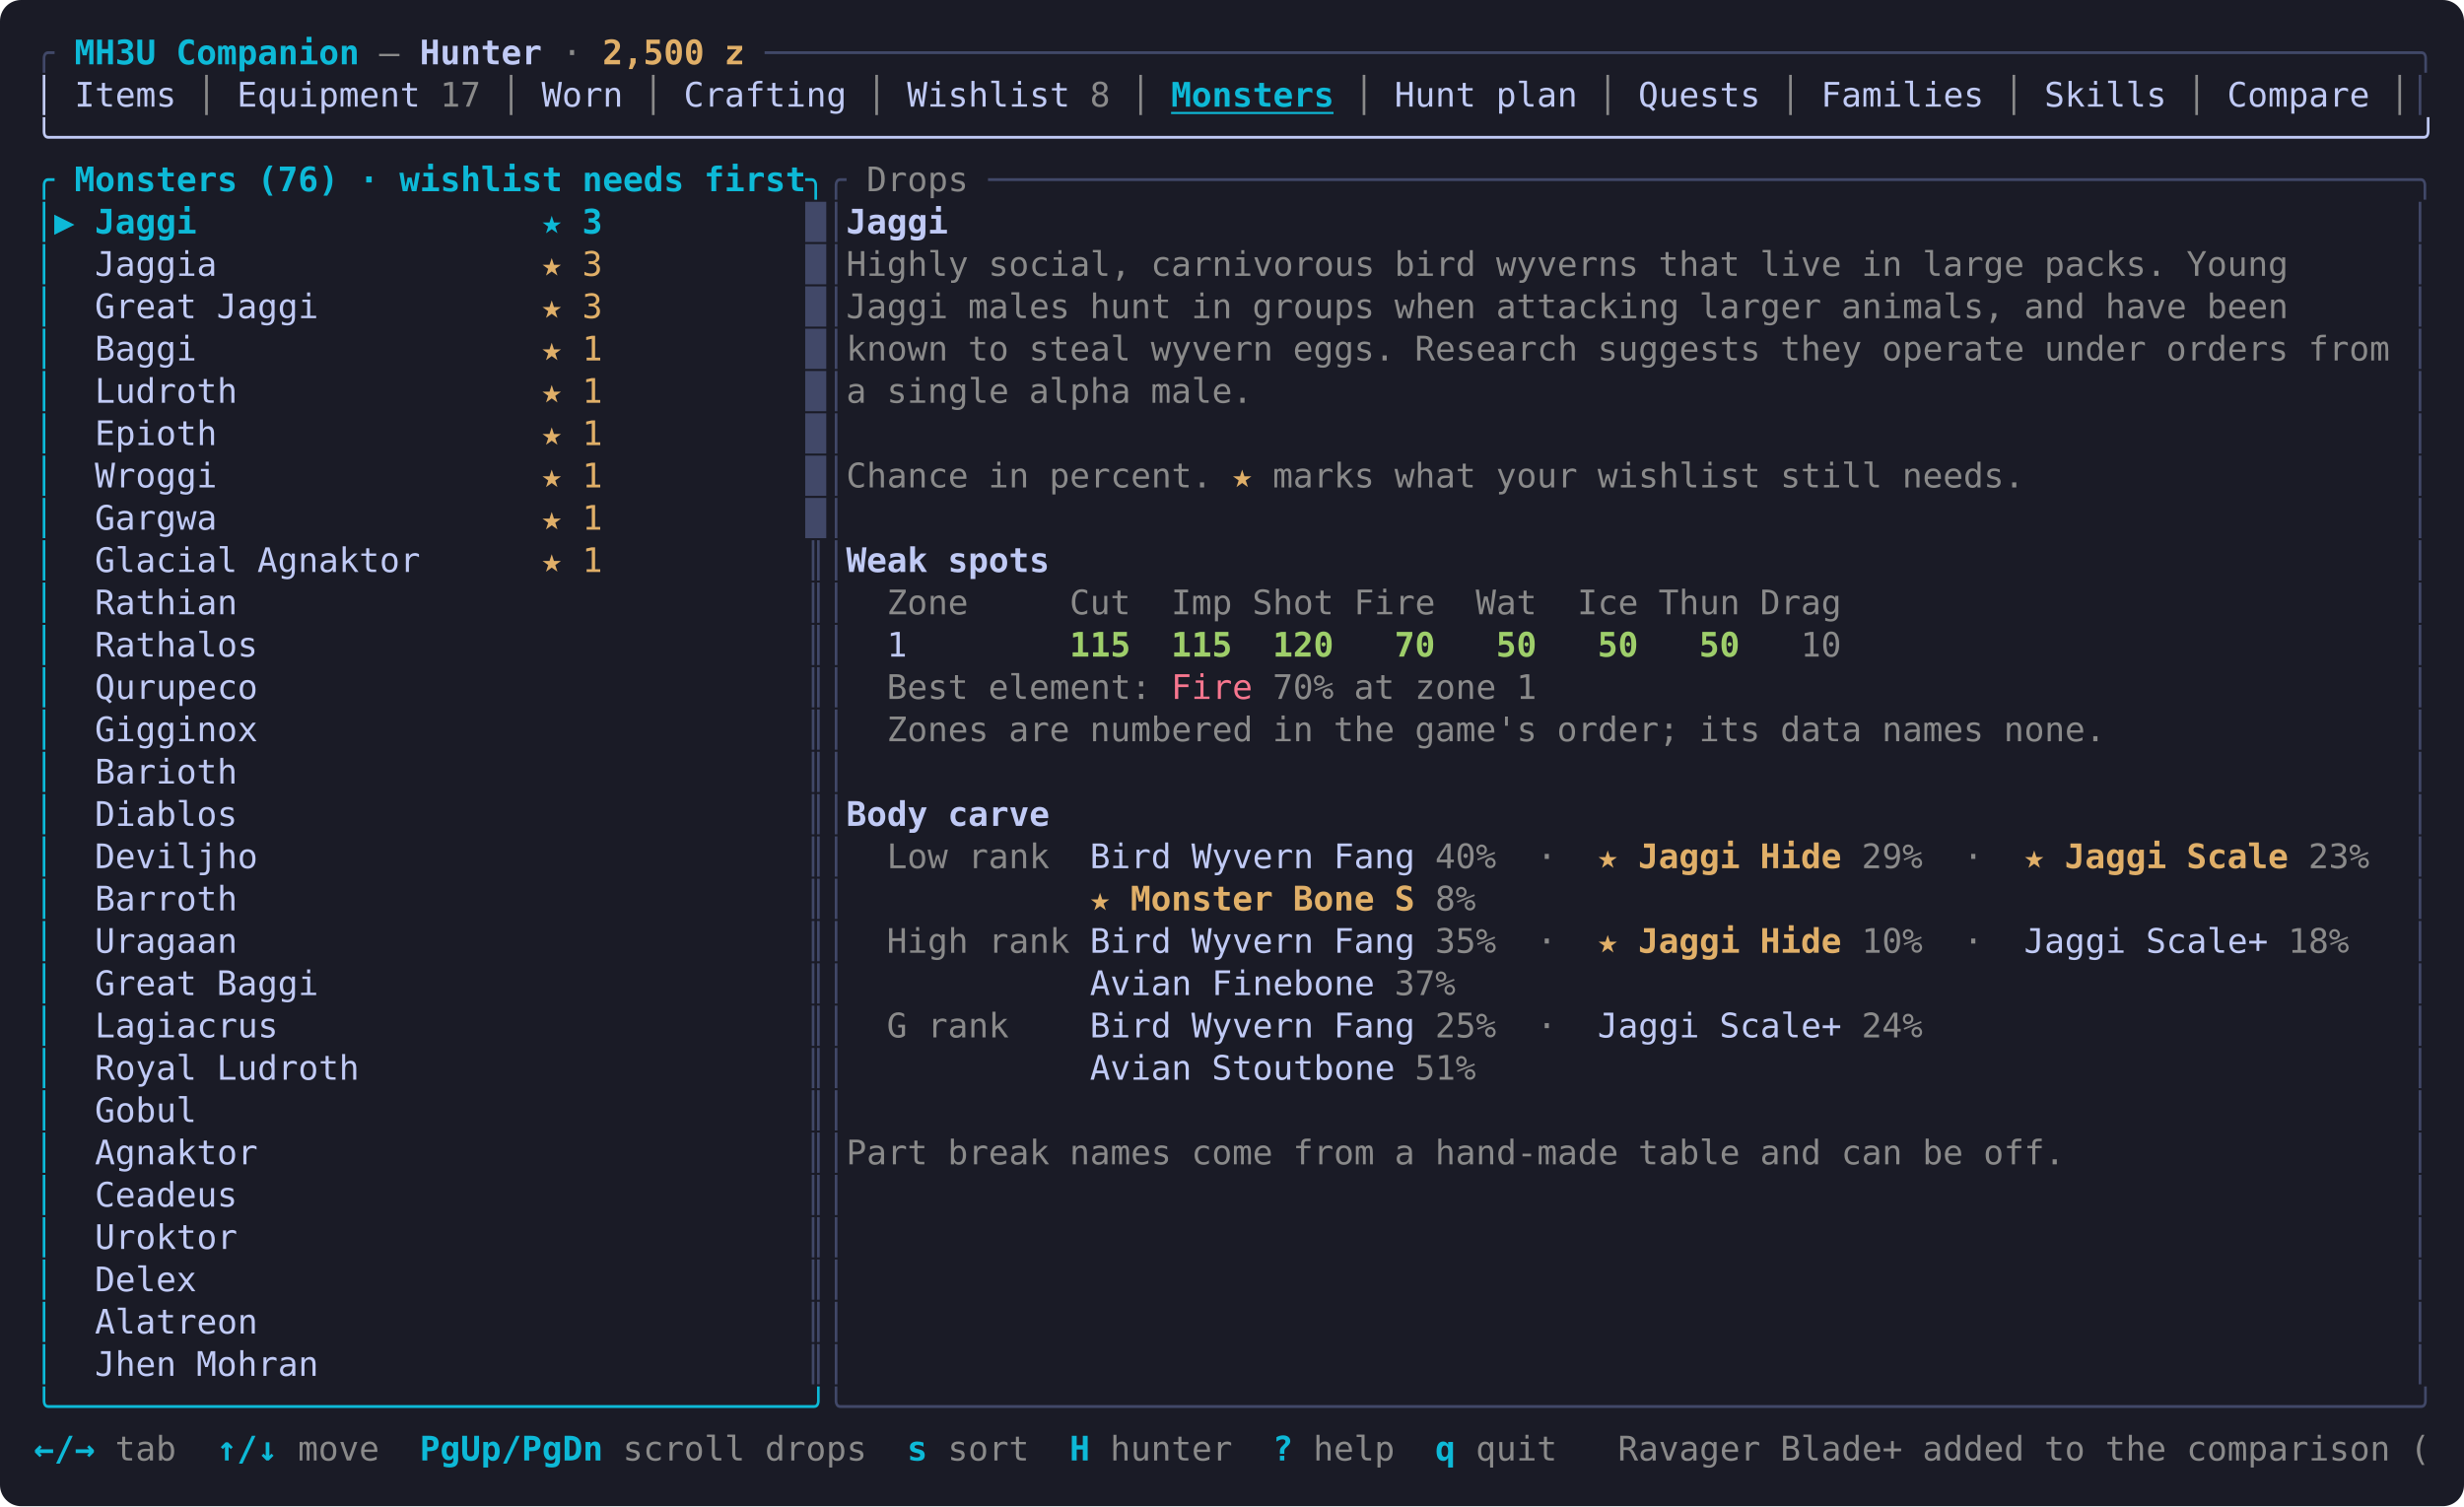
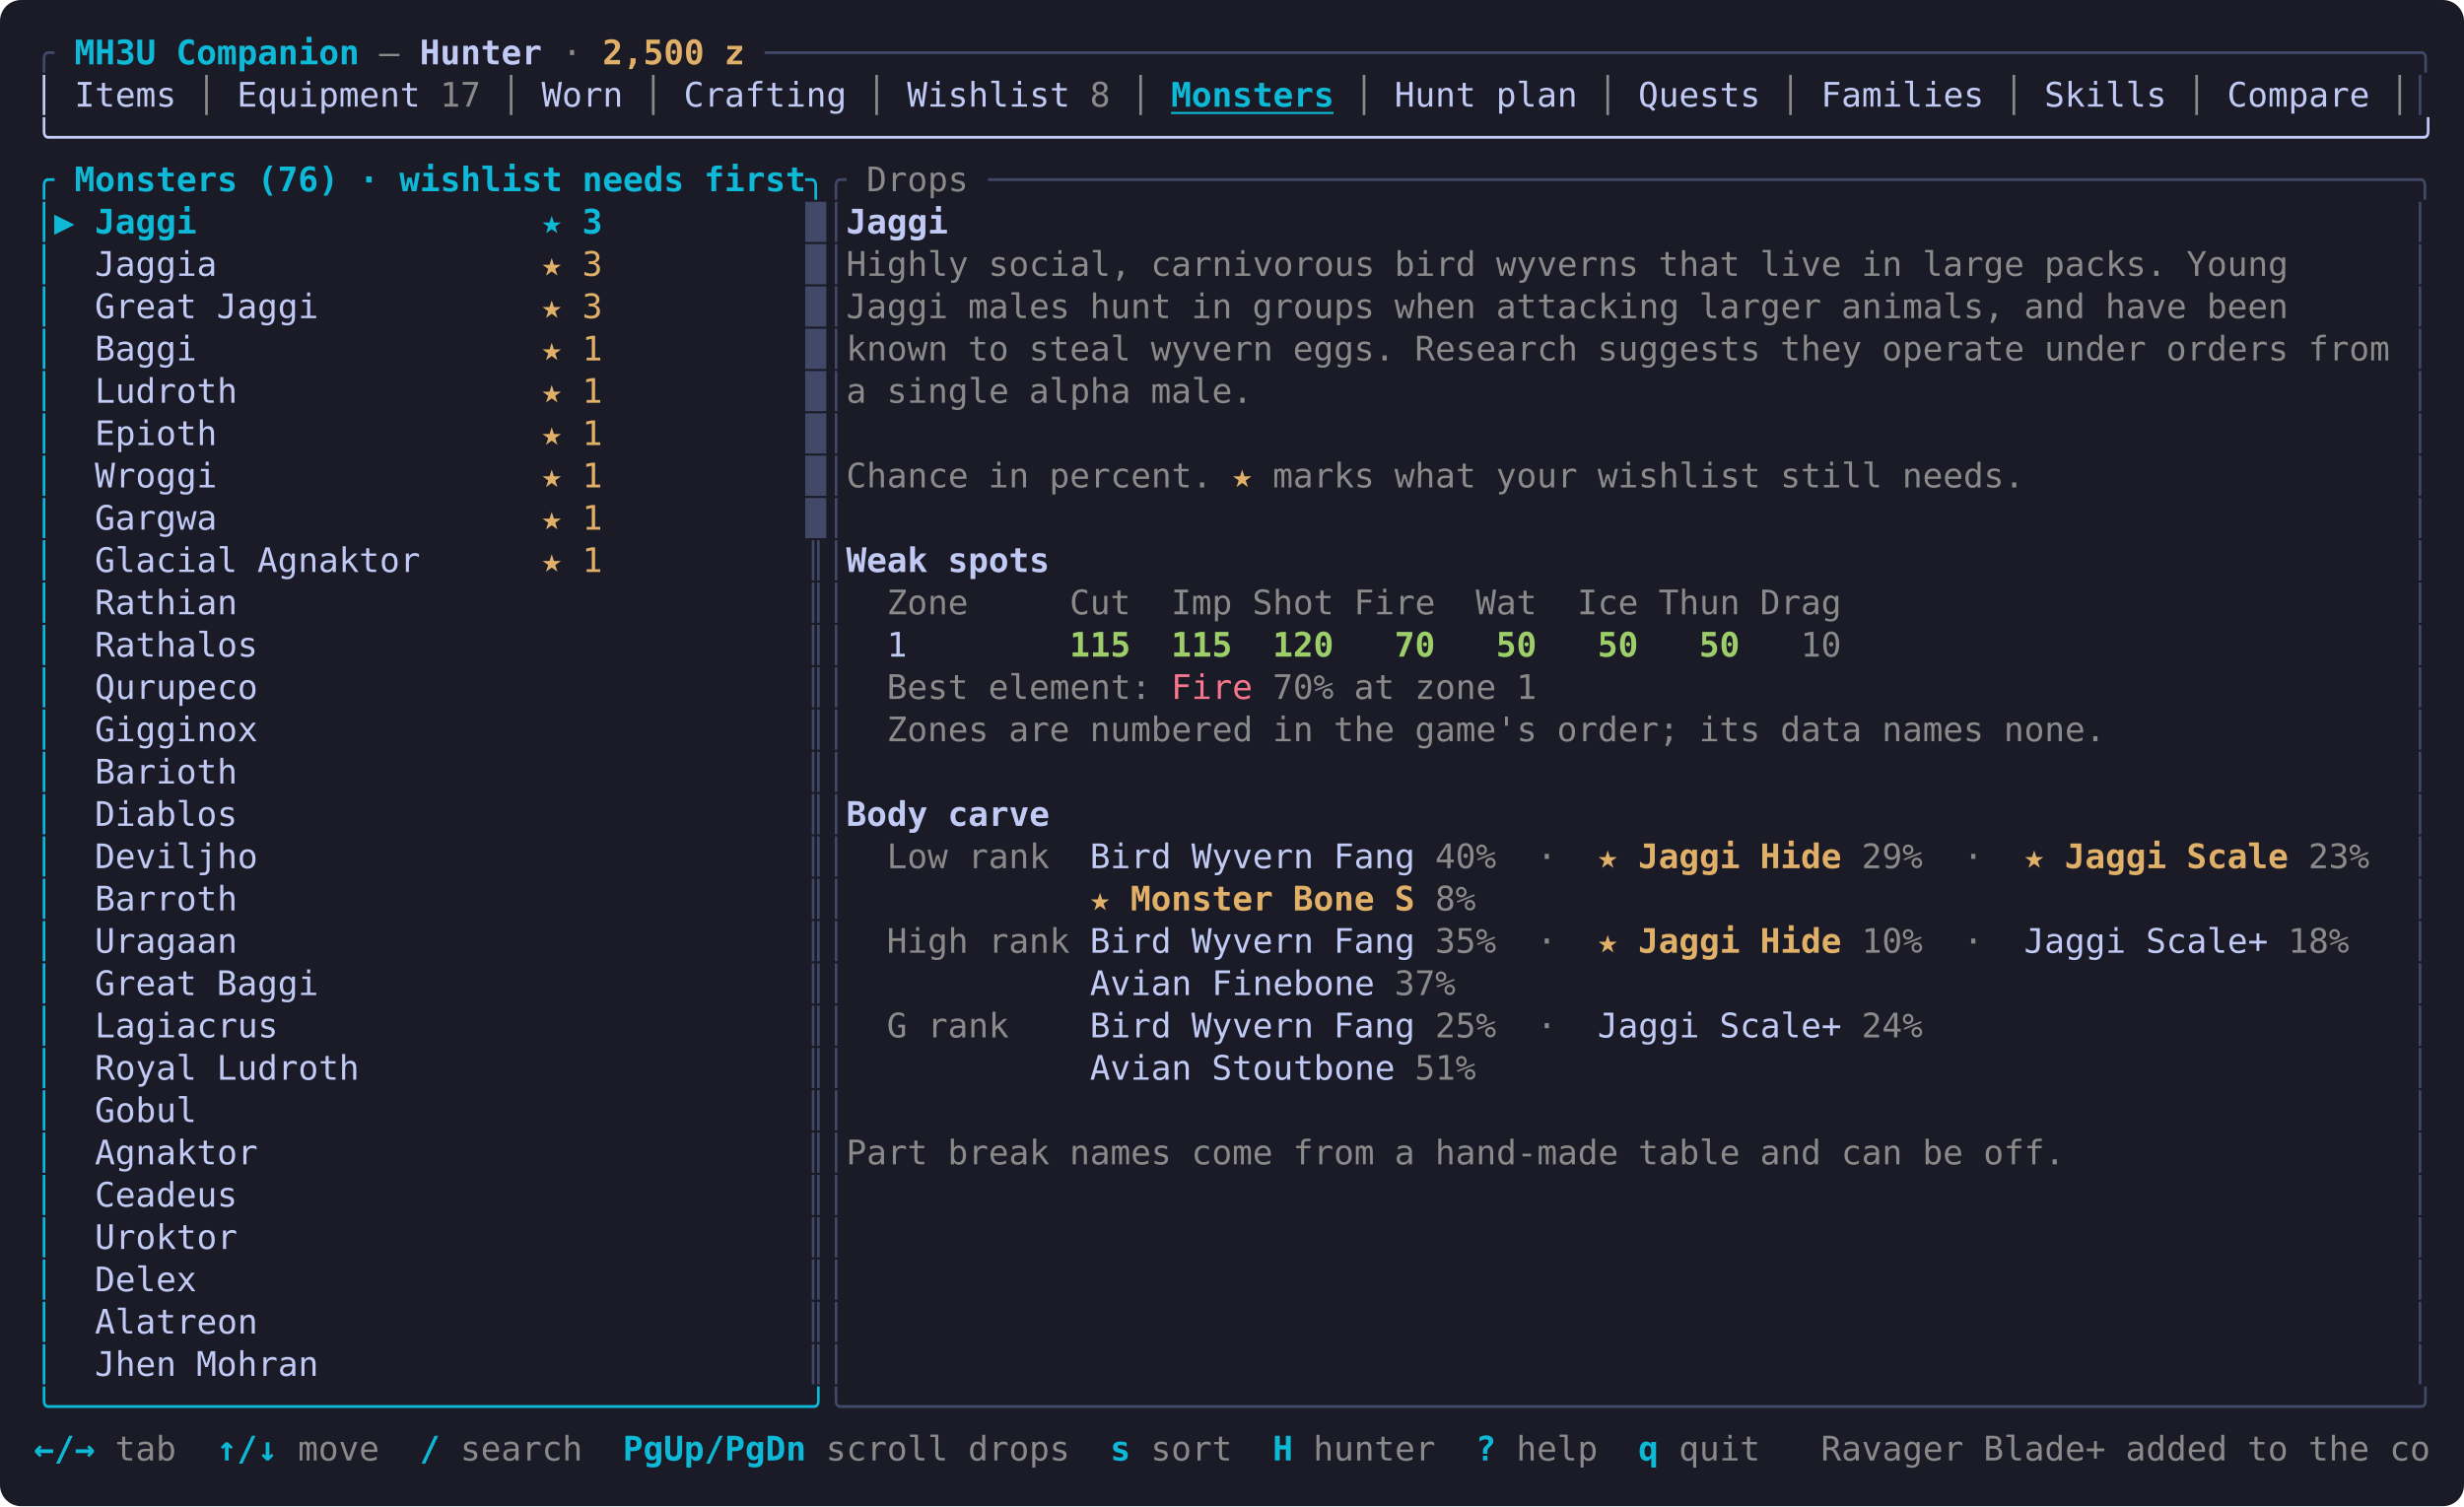
<svg xmlns="http://www.w3.org/2000/svg" width="1164.8" height="712" viewBox="0 0 1164.8 712" role="img">
  <rect width="100%" height="100%" rx="10" fill="#1a1b26" />
  <g font-family="'JetBrains Mono','JetBrainsMono Nerd Font','DejaVu Sans Mono',Menlo,Consolas,monospace" font-size="16">
    <text x="16.0" y="30.4" textLength="9.6" lengthAdjust="spacing" fill="#414868">╭</text>
    <text x="35.2" y="30.4" textLength="38.4" lengthAdjust="spacing" fill="#0db9d7" font-weight="bold">MH3U</text>
    <text x="83.2" y="30.4" textLength="86.4" lengthAdjust="spacing" fill="#0db9d7" font-weight="bold">Companion</text>
    <text x="179.2" y="30.4" textLength="9.6" lengthAdjust="spacing" fill="#8a8a8a">—</text>
    <text x="198.4" y="30.4" textLength="57.6" lengthAdjust="spacing" fill="#c0caf5" font-weight="bold">Hunter</text>
    <text x="265.6" y="30.4" textLength="9.6" lengthAdjust="spacing" fill="#8a8a8a">·</text>
    <text x="284.8" y="30.4" textLength="48.0" lengthAdjust="spacing" fill="#e0af68" font-weight="bold">2,500</text>
    <text x="342.4" y="30.4" textLength="9.6" lengthAdjust="spacing" fill="#e0af68" font-weight="bold">z</text>
    <text x="361.6" y="30.4" textLength="787.2" lengthAdjust="spacing" fill="#414868">─────────────────────────────────────────────────────────────────────────────────╮</text>
    <text x="16.0" y="50.4" textLength="9.6" lengthAdjust="spacing" fill="#c0caf5">│</text>
    <text x="35.2" y="50.4" textLength="48.0" lengthAdjust="spacing" fill="#c0caf5">Items</text>
    <text x="92.8" y="50.4" textLength="9.6" lengthAdjust="spacing" fill="#8a8a8a">│</text>
    <text x="112.0" y="50.4" textLength="86.4" lengthAdjust="spacing" fill="#c0caf5">Equipment</text>
    <text x="208.0" y="50.4" textLength="19.2" lengthAdjust="spacing" fill="#8a8a8a">17</text>
    <text x="236.8" y="50.4" textLength="9.6" lengthAdjust="spacing" fill="#8a8a8a">│</text>
    <text x="256.0" y="50.4" textLength="38.4" lengthAdjust="spacing" fill="#c0caf5">Worn</text>
    <text x="304.0" y="50.4" textLength="9.6" lengthAdjust="spacing" fill="#8a8a8a">│</text>
    <text x="323.2" y="50.4" textLength="76.8" lengthAdjust="spacing" fill="#c0caf5">Crafting</text>
    <text x="409.6" y="50.4" textLength="9.6" lengthAdjust="spacing" fill="#8a8a8a">│</text>
    <text x="428.8" y="50.4" textLength="76.8" lengthAdjust="spacing" fill="#c0caf5">Wishlist</text>
    <text x="515.2" y="50.4" textLength="9.6" lengthAdjust="spacing" fill="#8a8a8a">8</text>
    <text x="534.4" y="50.4" textLength="9.6" lengthAdjust="spacing" fill="#8a8a8a">│</text>
    <text x="553.6" y="50.4" textLength="76.8" lengthAdjust="spacing" fill="#0db9d7" font-weight="bold">Monsters</text>
    <line x1="553.6" y1="53.4" x2="630.4" y2="53.4" stroke="#0db9d7" stroke-width="1" />
    <text x="640.0" y="50.4" textLength="9.6" lengthAdjust="spacing" fill="#8a8a8a">│</text>
    <text x="659.2" y="50.4" textLength="38.4" lengthAdjust="spacing" fill="#c0caf5">Hunt</text>
    <text x="707.2" y="50.4" textLength="38.4" lengthAdjust="spacing" fill="#c0caf5">plan</text>
    <text x="755.2" y="50.4" textLength="9.6" lengthAdjust="spacing" fill="#8a8a8a">│</text>
    <text x="774.4" y="50.4" textLength="57.6" lengthAdjust="spacing" fill="#c0caf5">Quests</text>
    <text x="841.6" y="50.4" textLength="9.6" lengthAdjust="spacing" fill="#8a8a8a">│</text>
    <text x="860.8" y="50.4" textLength="76.8" lengthAdjust="spacing" fill="#c0caf5">Families</text>
    <text x="947.2" y="50.4" textLength="9.6" lengthAdjust="spacing" fill="#8a8a8a">│</text>
    <text x="966.4" y="50.4" textLength="57.6" lengthAdjust="spacing" fill="#c0caf5">Skills</text>
    <text x="1033.6" y="50.4" textLength="9.6" lengthAdjust="spacing" fill="#8a8a8a">│</text>
    <text x="1052.8" y="50.4" textLength="67.2" lengthAdjust="spacing" fill="#c0caf5">Compare</text>
    <text x="1129.6" y="50.4" textLength="9.6" lengthAdjust="spacing" fill="#8a8a8a">│</text>
    <text x="1139.2" y="50.4" textLength="9.6" lengthAdjust="spacing" fill="#414868">│</text>
    <text x="16.0" y="70.4" textLength="1132.8" lengthAdjust="spacing" fill="#c0caf5">╰────────────────────────────────────────────────────────────────────────────────────────────────────────────────────╯</text>
    <text x="16.0" y="90.4" textLength="9.6" lengthAdjust="spacing" fill="#0db9d7">╭</text>
    <text x="35.2" y="90.4" textLength="76.8" lengthAdjust="spacing" fill="#0db9d7" font-weight="bold">Monsters</text>
    <text x="121.6" y="90.4" textLength="38.4" lengthAdjust="spacing" fill="#0db9d7" font-weight="bold">(76)</text>
    <text x="169.6" y="90.4" textLength="9.6" lengthAdjust="spacing" fill="#0db9d7" font-weight="bold">·</text>
    <text x="188.8" y="90.4" textLength="76.8" lengthAdjust="spacing" fill="#0db9d7" font-weight="bold">wishlist</text>
    <text x="275.2" y="90.4" textLength="48.0" lengthAdjust="spacing" fill="#0db9d7" font-weight="bold">needs</text>
    <text x="332.8" y="90.4" textLength="48.0" lengthAdjust="spacing" fill="#0db9d7" font-weight="bold">first</text>
    <text x="380.8" y="90.4" textLength="9.6" lengthAdjust="spacing" fill="#0db9d7">╮</text>
    <text x="390.4" y="90.4" textLength="9.6" lengthAdjust="spacing" fill="#414868">╭</text>
    <text x="409.6" y="90.4" textLength="48.0" lengthAdjust="spacing" fill="#8a8a8a">Drops</text>
    <text x="467.2" y="90.4" textLength="681.6" lengthAdjust="spacing" fill="#414868">──────────────────────────────────────────────────────────────────────╮</text>
    <text x="16.0" y="110.4" textLength="9.6" lengthAdjust="spacing" fill="#0db9d7">│</text>
    <text x="25.6" y="110.4" textLength="9.6" lengthAdjust="spacing" fill="#0db9d7" font-weight="bold">▶︎</text>
    <text x="44.8" y="110.4" textLength="48.0" lengthAdjust="spacing" fill="#0db9d7" font-weight="bold">Jaggi</text>
    <text x="256.0" y="110.4" textLength="9.6" lengthAdjust="spacing" fill="#0db9d7" font-weight="bold">★︎</text>
    <text x="275.2" y="110.4" textLength="9.6" lengthAdjust="spacing" fill="#0db9d7" font-weight="bold">3</text>
    <text x="380.8" y="110.4" textLength="19.2" lengthAdjust="spacing" fill="#414868">█│</text>
    <text x="400.0" y="110.4" textLength="48.0" lengthAdjust="spacing" fill="#c0caf5" font-weight="bold">Jaggi</text>
    <text x="1139.2" y="110.4" textLength="9.6" lengthAdjust="spacing" fill="#414868">│</text>
    <text x="16.0" y="130.4" textLength="9.6" lengthAdjust="spacing" fill="#0db9d7">│</text>
    <text x="44.8" y="130.4" textLength="57.6" lengthAdjust="spacing" fill="#c0caf5">Jaggia</text>
    <text x="256.0" y="130.4" textLength="9.6" lengthAdjust="spacing" fill="#e0af68">★︎</text>
    <text x="275.2" y="130.4" textLength="9.6" lengthAdjust="spacing" fill="#e0af68">3</text>
    <text x="380.8" y="130.4" textLength="19.2" lengthAdjust="spacing" fill="#414868">█│</text>
    <text x="400.0" y="130.4" textLength="57.6" lengthAdjust="spacing" fill="#8a8a8a">Highly</text>
    <text x="467.2" y="130.4" textLength="67.2" lengthAdjust="spacing" fill="#8a8a8a">social,</text>
    <text x="544.0" y="130.4" textLength="105.6" lengthAdjust="spacing" fill="#8a8a8a">carnivorous</text>
    <text x="659.2" y="130.4" textLength="38.4" lengthAdjust="spacing" fill="#8a8a8a">bird</text>
    <text x="707.2" y="130.4" textLength="67.2" lengthAdjust="spacing" fill="#8a8a8a">wyverns</text>
    <text x="784.0" y="130.4" textLength="38.4" lengthAdjust="spacing" fill="#8a8a8a">that</text>
    <text x="832.0" y="130.4" textLength="38.4" lengthAdjust="spacing" fill="#8a8a8a">live</text>
    <text x="880.0" y="130.4" textLength="19.2" lengthAdjust="spacing" fill="#8a8a8a">in</text>
    <text x="908.8" y="130.4" textLength="48.0" lengthAdjust="spacing" fill="#8a8a8a">large</text>
    <text x="966.4" y="130.4" textLength="57.6" lengthAdjust="spacing" fill="#8a8a8a">packs.</text>
    <text x="1033.6" y="130.4" textLength="48.0" lengthAdjust="spacing" fill="#8a8a8a">Young</text>
    <text x="1139.2" y="130.4" textLength="9.6" lengthAdjust="spacing" fill="#414868">│</text>
    <text x="16.0" y="150.4" textLength="9.6" lengthAdjust="spacing" fill="#0db9d7">│</text>
    <text x="44.8" y="150.4" textLength="48.0" lengthAdjust="spacing" fill="#c0caf5">Great</text>
    <text x="102.4" y="150.4" textLength="48.0" lengthAdjust="spacing" fill="#c0caf5">Jaggi</text>
    <text x="256.0" y="150.4" textLength="9.6" lengthAdjust="spacing" fill="#e0af68">★︎</text>
    <text x="275.2" y="150.4" textLength="9.6" lengthAdjust="spacing" fill="#e0af68">3</text>
    <text x="380.8" y="150.4" textLength="19.2" lengthAdjust="spacing" fill="#414868">█│</text>
    <text x="400.0" y="150.4" textLength="48.0" lengthAdjust="spacing" fill="#8a8a8a">Jaggi</text>
    <text x="457.6" y="150.4" textLength="48.0" lengthAdjust="spacing" fill="#8a8a8a">males</text>
    <text x="515.2" y="150.4" textLength="38.4" lengthAdjust="spacing" fill="#8a8a8a">hunt</text>
    <text x="563.2" y="150.4" textLength="19.2" lengthAdjust="spacing" fill="#8a8a8a">in</text>
    <text x="592.0" y="150.4" textLength="57.6" lengthAdjust="spacing" fill="#8a8a8a">groups</text>
    <text x="659.2" y="150.4" textLength="38.4" lengthAdjust="spacing" fill="#8a8a8a">when</text>
    <text x="707.2" y="150.4" textLength="86.4" lengthAdjust="spacing" fill="#8a8a8a">attacking</text>
    <text x="803.2" y="150.4" textLength="57.6" lengthAdjust="spacing" fill="#8a8a8a">larger</text>
    <text x="870.4" y="150.4" textLength="76.8" lengthAdjust="spacing" fill="#8a8a8a">animals,</text>
    <text x="956.8" y="150.4" textLength="28.8" lengthAdjust="spacing" fill="#8a8a8a">and</text>
    <text x="995.2" y="150.4" textLength="38.4" lengthAdjust="spacing" fill="#8a8a8a">have</text>
    <text x="1043.2" y="150.4" textLength="38.4" lengthAdjust="spacing" fill="#8a8a8a">been</text>
    <text x="1139.2" y="150.4" textLength="9.6" lengthAdjust="spacing" fill="#414868">│</text>
    <text x="16.0" y="170.4" textLength="9.6" lengthAdjust="spacing" fill="#0db9d7">│</text>
    <text x="44.8" y="170.4" textLength="48.0" lengthAdjust="spacing" fill="#c0caf5">Baggi</text>
    <text x="256.0" y="170.4" textLength="9.6" lengthAdjust="spacing" fill="#e0af68">★︎</text>
    <text x="275.2" y="170.4" textLength="9.6" lengthAdjust="spacing" fill="#e0af68">1</text>
    <text x="380.8" y="170.4" textLength="19.2" lengthAdjust="spacing" fill="#414868">█│</text>
    <text x="400.0" y="170.4" textLength="48.0" lengthAdjust="spacing" fill="#8a8a8a">known</text>
    <text x="457.6" y="170.4" textLength="19.2" lengthAdjust="spacing" fill="#8a8a8a">to</text>
    <text x="486.4" y="170.4" textLength="48.0" lengthAdjust="spacing" fill="#8a8a8a">steal</text>
    <text x="544.0" y="170.4" textLength="57.6" lengthAdjust="spacing" fill="#8a8a8a">wyvern</text>
    <text x="611.2" y="170.4" textLength="48.0" lengthAdjust="spacing" fill="#8a8a8a">eggs.</text>
    <text x="668.8" y="170.4" textLength="76.8" lengthAdjust="spacing" fill="#8a8a8a">Research</text>
    <text x="755.2" y="170.4" textLength="76.8" lengthAdjust="spacing" fill="#8a8a8a">suggests</text>
    <text x="841.6" y="170.4" textLength="38.4" lengthAdjust="spacing" fill="#8a8a8a">they</text>
    <text x="889.6" y="170.4" textLength="67.2" lengthAdjust="spacing" fill="#8a8a8a">operate</text>
    <text x="966.4" y="170.4" textLength="48.0" lengthAdjust="spacing" fill="#8a8a8a">under</text>
    <text x="1024.0" y="170.4" textLength="57.6" lengthAdjust="spacing" fill="#8a8a8a">orders</text>
    <text x="1091.2" y="170.4" textLength="38.4" lengthAdjust="spacing" fill="#8a8a8a">from</text>
    <text x="1139.2" y="170.4" textLength="9.6" lengthAdjust="spacing" fill="#414868">│</text>
    <text x="16.0" y="190.4" textLength="9.6" lengthAdjust="spacing" fill="#0db9d7">│</text>
    <text x="44.8" y="190.4" textLength="67.2" lengthAdjust="spacing" fill="#c0caf5">Ludroth</text>
    <text x="256.0" y="190.4" textLength="9.6" lengthAdjust="spacing" fill="#e0af68">★︎</text>
    <text x="275.2" y="190.4" textLength="9.6" lengthAdjust="spacing" fill="#e0af68">1</text>
    <text x="380.8" y="190.4" textLength="19.2" lengthAdjust="spacing" fill="#414868">█│</text>
    <text x="400.0" y="190.4" textLength="9.6" lengthAdjust="spacing" fill="#8a8a8a">a</text>
    <text x="419.2" y="190.4" textLength="57.6" lengthAdjust="spacing" fill="#8a8a8a">single</text>
    <text x="486.4" y="190.4" textLength="48.0" lengthAdjust="spacing" fill="#8a8a8a">alpha</text>
    <text x="544.0" y="190.4" textLength="48.0" lengthAdjust="spacing" fill="#8a8a8a">male.</text>
    <text x="1139.2" y="190.4" textLength="9.6" lengthAdjust="spacing" fill="#414868">│</text>
    <text x="16.0" y="210.4" textLength="9.6" lengthAdjust="spacing" fill="#0db9d7">│</text>
    <text x="44.8" y="210.4" textLength="57.6" lengthAdjust="spacing" fill="#c0caf5">Epioth</text>
    <text x="256.0" y="210.4" textLength="9.6" lengthAdjust="spacing" fill="#e0af68">★︎</text>
    <text x="275.2" y="210.4" textLength="9.6" lengthAdjust="spacing" fill="#e0af68">1</text>
    <text x="380.8" y="210.4" textLength="19.2" lengthAdjust="spacing" fill="#414868">█│</text>
    <text x="1139.2" y="210.4" textLength="9.6" lengthAdjust="spacing" fill="#414868">│</text>
    <text x="16.0" y="230.4" textLength="9.6" lengthAdjust="spacing" fill="#0db9d7">│</text>
    <text x="44.8" y="230.4" textLength="57.6" lengthAdjust="spacing" fill="#c0caf5">Wroggi</text>
    <text x="256.0" y="230.4" textLength="9.6" lengthAdjust="spacing" fill="#e0af68">★︎</text>
    <text x="275.2" y="230.4" textLength="9.6" lengthAdjust="spacing" fill="#e0af68">1</text>
    <text x="380.8" y="230.4" textLength="19.2" lengthAdjust="spacing" fill="#414868">█│</text>
    <text x="400.0" y="230.4" textLength="57.6" lengthAdjust="spacing" fill="#8a8a8a">Chance</text>
    <text x="467.2" y="230.4" textLength="19.2" lengthAdjust="spacing" fill="#8a8a8a">in</text>
    <text x="496.0" y="230.4" textLength="76.8" lengthAdjust="spacing" fill="#8a8a8a">percent.</text>
    <text x="582.4" y="230.4" textLength="9.6" lengthAdjust="spacing" fill="#e0af68">★︎</text>
    <text x="601.6" y="230.4" textLength="48.0" lengthAdjust="spacing" fill="#8a8a8a">marks</text>
    <text x="659.2" y="230.4" textLength="38.4" lengthAdjust="spacing" fill="#8a8a8a">what</text>
    <text x="707.2" y="230.4" textLength="38.4" lengthAdjust="spacing" fill="#8a8a8a">your</text>
    <text x="755.2" y="230.4" textLength="76.8" lengthAdjust="spacing" fill="#8a8a8a">wishlist</text>
    <text x="841.6" y="230.4" textLength="48.0" lengthAdjust="spacing" fill="#8a8a8a">still</text>
    <text x="899.2" y="230.4" textLength="57.6" lengthAdjust="spacing" fill="#8a8a8a">needs.</text>
    <text x="1139.2" y="230.4" textLength="9.6" lengthAdjust="spacing" fill="#414868">│</text>
    <text x="16.0" y="250.4" textLength="9.6" lengthAdjust="spacing" fill="#0db9d7">│</text>
    <text x="44.8" y="250.4" textLength="57.6" lengthAdjust="spacing" fill="#c0caf5">Gargwa</text>
    <text x="256.0" y="250.4" textLength="9.6" lengthAdjust="spacing" fill="#e0af68">★︎</text>
    <text x="275.2" y="250.4" textLength="9.6" lengthAdjust="spacing" fill="#e0af68">1</text>
    <text x="380.8" y="250.4" textLength="19.2" lengthAdjust="spacing" fill="#414868">█│</text>
    <text x="1139.2" y="250.4" textLength="9.6" lengthAdjust="spacing" fill="#414868">│</text>
    <text x="16.0" y="270.4" textLength="9.6" lengthAdjust="spacing" fill="#0db9d7">│</text>
    <text x="44.8" y="270.4" textLength="67.2" lengthAdjust="spacing" fill="#c0caf5">Glacial</text>
    <text x="121.6" y="270.4" textLength="76.8" lengthAdjust="spacing" fill="#c0caf5">Agnaktor</text>
    <text x="256.0" y="270.4" textLength="9.6" lengthAdjust="spacing" fill="#e0af68">★︎</text>
    <text x="275.2" y="270.4" textLength="9.6" lengthAdjust="spacing" fill="#e0af68">1</text>
    <text x="380.8" y="270.4" textLength="19.2" lengthAdjust="spacing" fill="#414868">║│</text>
    <text x="400.0" y="270.4" textLength="38.4" lengthAdjust="spacing" fill="#c0caf5" font-weight="bold">Weak</text>
    <text x="448.0" y="270.4" textLength="48.0" lengthAdjust="spacing" fill="#c0caf5" font-weight="bold">spots</text>
    <text x="1139.2" y="270.4" textLength="9.6" lengthAdjust="spacing" fill="#414868">│</text>
    <text x="16.0" y="290.4" textLength="9.6" lengthAdjust="spacing" fill="#0db9d7">│</text>
    <text x="44.8" y="290.4" textLength="67.2" lengthAdjust="spacing" fill="#c0caf5">Rathian</text>
    <text x="380.8" y="290.4" textLength="19.2" lengthAdjust="spacing" fill="#414868">║│</text>
    <text x="419.2" y="290.4" textLength="38.4" lengthAdjust="spacing" fill="#8a8a8a">Zone</text>
    <text x="505.6" y="290.4" textLength="28.8" lengthAdjust="spacing" fill="#8a8a8a">Cut</text>
    <text x="553.6" y="290.4" textLength="28.8" lengthAdjust="spacing" fill="#8a8a8a">Imp</text>
    <text x="592.0" y="290.4" textLength="38.4" lengthAdjust="spacing" fill="#8a8a8a">Shot</text>
    <text x="640.0" y="290.4" textLength="38.4" lengthAdjust="spacing" fill="#8a8a8a">Fire</text>
    <text x="697.6" y="290.4" textLength="28.8" lengthAdjust="spacing" fill="#8a8a8a">Wat</text>
    <text x="745.6" y="290.4" textLength="28.8" lengthAdjust="spacing" fill="#8a8a8a">Ice</text>
    <text x="784.0" y="290.4" textLength="38.4" lengthAdjust="spacing" fill="#8a8a8a">Thun</text>
    <text x="832.0" y="290.4" textLength="38.4" lengthAdjust="spacing" fill="#8a8a8a">Drag</text>
    <text x="1139.2" y="290.4" textLength="9.6" lengthAdjust="spacing" fill="#414868">│</text>
    <text x="16.0" y="310.4" textLength="9.6" lengthAdjust="spacing" fill="#0db9d7">│</text>
    <text x="44.8" y="310.4" textLength="76.8" lengthAdjust="spacing" fill="#c0caf5">Rathalos</text>
    <text x="380.8" y="310.4" textLength="19.2" lengthAdjust="spacing" fill="#414868">║│</text>
    <text x="419.2" y="310.4" textLength="9.6" lengthAdjust="spacing" fill="#c0caf5">1</text>
    <text x="505.6" y="310.4" textLength="28.8" lengthAdjust="spacing" fill="#9ece6a" font-weight="bold">115</text>
    <text x="553.6" y="310.4" textLength="28.8" lengthAdjust="spacing" fill="#9ece6a" font-weight="bold">115</text>
    <text x="601.6" y="310.4" textLength="28.8" lengthAdjust="spacing" fill="#9ece6a" font-weight="bold">120</text>
    <text x="659.2" y="310.4" textLength="19.2" lengthAdjust="spacing" fill="#9ece6a" font-weight="bold">70</text>
    <text x="707.2" y="310.4" textLength="19.2" lengthAdjust="spacing" fill="#9ece6a" font-weight="bold">50</text>
    <text x="755.2" y="310.4" textLength="19.2" lengthAdjust="spacing" fill="#9ece6a" font-weight="bold">50</text>
    <text x="803.2" y="310.4" textLength="19.2" lengthAdjust="spacing" fill="#9ece6a" font-weight="bold">50</text>
    <text x="851.2" y="310.4" textLength="19.2" lengthAdjust="spacing" fill="#8a8a8a">10</text>
    <text x="1139.2" y="310.4" textLength="9.6" lengthAdjust="spacing" fill="#414868">│</text>
    <text x="16.0" y="330.4" textLength="9.6" lengthAdjust="spacing" fill="#0db9d7">│</text>
    <text x="44.8" y="330.4" textLength="76.8" lengthAdjust="spacing" fill="#c0caf5">Qurupeco</text>
    <text x="380.8" y="330.4" textLength="19.2" lengthAdjust="spacing" fill="#414868">║│</text>
    <text x="419.2" y="330.4" textLength="38.4" lengthAdjust="spacing" fill="#8a8a8a">Best</text>
    <text x="467.2" y="330.4" textLength="76.8" lengthAdjust="spacing" fill="#8a8a8a">element:</text>
    <text x="553.6" y="330.4" textLength="38.4" lengthAdjust="spacing" fill="#f7768e">Fire</text>
    <text x="601.6" y="330.4" textLength="28.8" lengthAdjust="spacing" fill="#8a8a8a">70%</text>
    <text x="640.0" y="330.4" textLength="19.2" lengthAdjust="spacing" fill="#8a8a8a">at</text>
    <text x="668.8" y="330.4" textLength="38.4" lengthAdjust="spacing" fill="#8a8a8a">zone</text>
    <text x="716.8" y="330.4" textLength="9.6" lengthAdjust="spacing" fill="#8a8a8a">1</text>
    <text x="1139.2" y="330.4" textLength="9.6" lengthAdjust="spacing" fill="#414868">│</text>
    <text x="16.0" y="350.4" textLength="9.6" lengthAdjust="spacing" fill="#0db9d7">│</text>
    <text x="44.8" y="350.4" textLength="76.8" lengthAdjust="spacing" fill="#c0caf5">Gigginox</text>
    <text x="380.8" y="350.4" textLength="19.2" lengthAdjust="spacing" fill="#414868">║│</text>
    <text x="419.2" y="350.4" textLength="48.0" lengthAdjust="spacing" fill="#8a8a8a">Zones</text>
    <text x="476.8" y="350.4" textLength="28.8" lengthAdjust="spacing" fill="#8a8a8a">are</text>
    <text x="515.2" y="350.4" textLength="76.8" lengthAdjust="spacing" fill="#8a8a8a">numbered</text>
    <text x="601.6" y="350.4" textLength="19.2" lengthAdjust="spacing" fill="#8a8a8a">in</text>
    <text x="630.4" y="350.4" textLength="28.8" lengthAdjust="spacing" fill="#8a8a8a">the</text>
    <text x="668.8" y="350.4" textLength="57.6" lengthAdjust="spacing" fill="#8a8a8a">game's</text>
    <text x="736.0" y="350.4" textLength="57.6" lengthAdjust="spacing" fill="#8a8a8a">order;</text>
    <text x="803.2" y="350.4" textLength="28.8" lengthAdjust="spacing" fill="#8a8a8a">its</text>
    <text x="841.6" y="350.4" textLength="38.4" lengthAdjust="spacing" fill="#8a8a8a">data</text>
    <text x="889.6" y="350.4" textLength="48.0" lengthAdjust="spacing" fill="#8a8a8a">names</text>
    <text x="947.2" y="350.4" textLength="48.0" lengthAdjust="spacing" fill="#8a8a8a">none.</text>
    <text x="1139.2" y="350.4" textLength="9.6" lengthAdjust="spacing" fill="#414868">│</text>
    <text x="16.0" y="370.4" textLength="9.6" lengthAdjust="spacing" fill="#0db9d7">│</text>
    <text x="44.8" y="370.4" textLength="67.2" lengthAdjust="spacing" fill="#c0caf5">Barioth</text>
    <text x="380.8" y="370.4" textLength="19.2" lengthAdjust="spacing" fill="#414868">║│</text>
    <text x="1139.2" y="370.4" textLength="9.6" lengthAdjust="spacing" fill="#414868">│</text>
    <text x="16.0" y="390.4" textLength="9.6" lengthAdjust="spacing" fill="#0db9d7">│</text>
    <text x="44.8" y="390.4" textLength="67.2" lengthAdjust="spacing" fill="#c0caf5">Diablos</text>
    <text x="380.8" y="390.4" textLength="19.2" lengthAdjust="spacing" fill="#414868">║│</text>
    <text x="400.0" y="390.4" textLength="38.4" lengthAdjust="spacing" fill="#c0caf5" font-weight="bold">Body</text>
    <text x="448.0" y="390.4" textLength="48.0" lengthAdjust="spacing" fill="#c0caf5" font-weight="bold">carve</text>
    <text x="1139.2" y="390.4" textLength="9.6" lengthAdjust="spacing" fill="#414868">│</text>
    <text x="16.0" y="410.4" textLength="9.6" lengthAdjust="spacing" fill="#0db9d7">│</text>
    <text x="44.8" y="410.4" textLength="76.8" lengthAdjust="spacing" fill="#c0caf5">Deviljho</text>
    <text x="380.8" y="410.4" textLength="19.2" lengthAdjust="spacing" fill="#414868">║│</text>
    <text x="419.2" y="410.4" textLength="28.8" lengthAdjust="spacing" fill="#8a8a8a">Low</text>
    <text x="457.6" y="410.4" textLength="38.4" lengthAdjust="spacing" fill="#8a8a8a">rank</text>
    <text x="515.2" y="410.4" textLength="38.4" lengthAdjust="spacing" fill="#c0caf5">Bird</text>
    <text x="563.2" y="410.4" textLength="57.6" lengthAdjust="spacing" fill="#c0caf5">Wyvern</text>
    <text x="630.4" y="410.4" textLength="38.4" lengthAdjust="spacing" fill="#c0caf5">Fang</text>
    <text x="678.4" y="410.4" textLength="28.8" lengthAdjust="spacing" fill="#8a8a8a">40%</text>
    <text x="726.4" y="410.4" textLength="9.6" lengthAdjust="spacing" fill="#8a8a8a">·</text>
    <text x="755.2" y="410.4" textLength="9.6" lengthAdjust="spacing" fill="#e0af68" font-weight="bold">★︎</text>
    <text x="774.4" y="410.4" textLength="48.0" lengthAdjust="spacing" fill="#e0af68" font-weight="bold">Jaggi</text>
    <text x="832.0" y="410.4" textLength="38.4" lengthAdjust="spacing" fill="#e0af68" font-weight="bold">Hide</text>
    <text x="880.0" y="410.4" textLength="28.8" lengthAdjust="spacing" fill="#8a8a8a">29%</text>
    <text x="928.0" y="410.4" textLength="9.6" lengthAdjust="spacing" fill="#8a8a8a">·</text>
    <text x="956.8" y="410.4" textLength="9.6" lengthAdjust="spacing" fill="#e0af68" font-weight="bold">★︎</text>
    <text x="976.0" y="410.4" textLength="48.0" lengthAdjust="spacing" fill="#e0af68" font-weight="bold">Jaggi</text>
    <text x="1033.6" y="410.4" textLength="48.0" lengthAdjust="spacing" fill="#e0af68" font-weight="bold">Scale</text>
    <text x="1091.2" y="410.4" textLength="28.8" lengthAdjust="spacing" fill="#8a8a8a">23%</text>
    <text x="1139.2" y="410.4" textLength="9.6" lengthAdjust="spacing" fill="#414868">│</text>
    <text x="16.0" y="430.4" textLength="9.6" lengthAdjust="spacing" fill="#0db9d7">│</text>
    <text x="44.8" y="430.4" textLength="67.2" lengthAdjust="spacing" fill="#c0caf5">Barroth</text>
    <text x="380.8" y="430.4" textLength="19.2" lengthAdjust="spacing" fill="#414868">║│</text>
    <text x="515.2" y="430.4" textLength="9.6" lengthAdjust="spacing" fill="#e0af68" font-weight="bold">★︎</text>
    <text x="534.4" y="430.4" textLength="67.2" lengthAdjust="spacing" fill="#e0af68" font-weight="bold">Monster</text>
    <text x="611.2" y="430.4" textLength="38.4" lengthAdjust="spacing" fill="#e0af68" font-weight="bold">Bone</text>
    <text x="659.2" y="430.4" textLength="9.6" lengthAdjust="spacing" fill="#e0af68" font-weight="bold">S</text>
    <text x="678.4" y="430.4" textLength="19.2" lengthAdjust="spacing" fill="#8a8a8a">8%</text>
    <text x="1139.2" y="430.4" textLength="9.6" lengthAdjust="spacing" fill="#414868">│</text>
    <text x="16.0" y="450.4" textLength="9.6" lengthAdjust="spacing" fill="#0db9d7">│</text>
    <text x="44.8" y="450.4" textLength="67.2" lengthAdjust="spacing" fill="#c0caf5">Uragaan</text>
    <text x="380.8" y="450.4" textLength="19.2" lengthAdjust="spacing" fill="#414868">║│</text>
    <text x="419.2" y="450.4" textLength="38.4" lengthAdjust="spacing" fill="#8a8a8a">High</text>
    <text x="467.2" y="450.4" textLength="38.4" lengthAdjust="spacing" fill="#8a8a8a">rank</text>
    <text x="515.2" y="450.4" textLength="38.4" lengthAdjust="spacing" fill="#c0caf5">Bird</text>
    <text x="563.2" y="450.4" textLength="57.6" lengthAdjust="spacing" fill="#c0caf5">Wyvern</text>
    <text x="630.4" y="450.4" textLength="38.4" lengthAdjust="spacing" fill="#c0caf5">Fang</text>
    <text x="678.4" y="450.4" textLength="28.8" lengthAdjust="spacing" fill="#8a8a8a">35%</text>
    <text x="726.4" y="450.4" textLength="9.6" lengthAdjust="spacing" fill="#8a8a8a">·</text>
    <text x="755.2" y="450.4" textLength="9.6" lengthAdjust="spacing" fill="#e0af68" font-weight="bold">★︎</text>
    <text x="774.4" y="450.4" textLength="48.0" lengthAdjust="spacing" fill="#e0af68" font-weight="bold">Jaggi</text>
    <text x="832.0" y="450.4" textLength="38.4" lengthAdjust="spacing" fill="#e0af68" font-weight="bold">Hide</text>
    <text x="880.0" y="450.4" textLength="28.8" lengthAdjust="spacing" fill="#8a8a8a">10%</text>
    <text x="928.0" y="450.4" textLength="9.6" lengthAdjust="spacing" fill="#8a8a8a">·</text>
    <text x="956.8" y="450.4" textLength="48.0" lengthAdjust="spacing" fill="#c0caf5">Jaggi</text>
    <text x="1014.4" y="450.4" textLength="57.6" lengthAdjust="spacing" fill="#c0caf5">Scale+</text>
    <text x="1081.6" y="450.4" textLength="28.8" lengthAdjust="spacing" fill="#8a8a8a">18%</text>
    <text x="1139.2" y="450.4" textLength="9.6" lengthAdjust="spacing" fill="#414868">│</text>
    <text x="16.0" y="470.4" textLength="9.6" lengthAdjust="spacing" fill="#0db9d7">│</text>
    <text x="44.8" y="470.4" textLength="48.0" lengthAdjust="spacing" fill="#c0caf5">Great</text>
    <text x="102.4" y="470.4" textLength="48.0" lengthAdjust="spacing" fill="#c0caf5">Baggi</text>
    <text x="380.8" y="470.4" textLength="19.2" lengthAdjust="spacing" fill="#414868">║│</text>
    <text x="515.2" y="470.4" textLength="48.0" lengthAdjust="spacing" fill="#c0caf5">Avian</text>
    <text x="572.8" y="470.4" textLength="76.8" lengthAdjust="spacing" fill="#c0caf5">Finebone</text>
    <text x="659.2" y="470.4" textLength="28.8" lengthAdjust="spacing" fill="#8a8a8a">37%</text>
    <text x="1139.2" y="470.4" textLength="9.6" lengthAdjust="spacing" fill="#414868">│</text>
    <text x="16.0" y="490.4" textLength="9.6" lengthAdjust="spacing" fill="#0db9d7">│</text>
    <text x="44.8" y="490.4" textLength="86.4" lengthAdjust="spacing" fill="#c0caf5">Lagiacrus</text>
    <text x="380.8" y="490.4" textLength="19.2" lengthAdjust="spacing" fill="#414868">║│</text>
    <text x="419.2" y="490.4" textLength="9.6" lengthAdjust="spacing" fill="#8a8a8a">G</text>
    <text x="438.4" y="490.4" textLength="38.4" lengthAdjust="spacing" fill="#8a8a8a">rank</text>
    <text x="515.2" y="490.4" textLength="38.4" lengthAdjust="spacing" fill="#c0caf5">Bird</text>
    <text x="563.2" y="490.4" textLength="57.6" lengthAdjust="spacing" fill="#c0caf5">Wyvern</text>
    <text x="630.4" y="490.4" textLength="38.4" lengthAdjust="spacing" fill="#c0caf5">Fang</text>
    <text x="678.4" y="490.4" textLength="28.8" lengthAdjust="spacing" fill="#8a8a8a">25%</text>
    <text x="726.4" y="490.4" textLength="9.6" lengthAdjust="spacing" fill="#8a8a8a">·</text>
    <text x="755.2" y="490.4" textLength="48.0" lengthAdjust="spacing" fill="#c0caf5">Jaggi</text>
    <text x="812.8" y="490.4" textLength="57.6" lengthAdjust="spacing" fill="#c0caf5">Scale+</text>
    <text x="880.0" y="490.4" textLength="28.8" lengthAdjust="spacing" fill="#8a8a8a">24%</text>
    <text x="1139.2" y="490.4" textLength="9.6" lengthAdjust="spacing" fill="#414868">│</text>
    <text x="16.0" y="510.4" textLength="9.6" lengthAdjust="spacing" fill="#0db9d7">│</text>
    <text x="44.8" y="510.4" textLength="48.0" lengthAdjust="spacing" fill="#c0caf5">Royal</text>
    <text x="102.4" y="510.4" textLength="67.2" lengthAdjust="spacing" fill="#c0caf5">Ludroth</text>
    <text x="380.8" y="510.4" textLength="19.2" lengthAdjust="spacing" fill="#414868">║│</text>
    <text x="515.2" y="510.4" textLength="48.0" lengthAdjust="spacing" fill="#c0caf5">Avian</text>
    <text x="572.8" y="510.4" textLength="86.4" lengthAdjust="spacing" fill="#c0caf5">Stoutbone</text>
    <text x="668.8" y="510.4" textLength="28.8" lengthAdjust="spacing" fill="#8a8a8a">51%</text>
    <text x="1139.2" y="510.4" textLength="9.6" lengthAdjust="spacing" fill="#414868">│</text>
    <text x="16.0" y="530.4" textLength="9.6" lengthAdjust="spacing" fill="#0db9d7">│</text>
    <text x="44.8" y="530.4" textLength="48.0" lengthAdjust="spacing" fill="#c0caf5">Gobul</text>
    <text x="380.8" y="530.4" textLength="19.2" lengthAdjust="spacing" fill="#414868">║│</text>
    <text x="1139.2" y="530.4" textLength="9.6" lengthAdjust="spacing" fill="#414868">│</text>
    <text x="16.0" y="550.4" textLength="9.6" lengthAdjust="spacing" fill="#0db9d7">│</text>
    <text x="44.8" y="550.4" textLength="76.8" lengthAdjust="spacing" fill="#c0caf5">Agnaktor</text>
    <text x="380.8" y="550.4" textLength="19.2" lengthAdjust="spacing" fill="#414868">║│</text>
    <text x="400.0" y="550.4" textLength="38.4" lengthAdjust="spacing" fill="#8a8a8a">Part</text>
    <text x="448.0" y="550.4" textLength="48.0" lengthAdjust="spacing" fill="#8a8a8a">break</text>
    <text x="505.6" y="550.4" textLength="48.0" lengthAdjust="spacing" fill="#8a8a8a">names</text>
    <text x="563.2" y="550.4" textLength="38.4" lengthAdjust="spacing" fill="#8a8a8a">come</text>
    <text x="611.2" y="550.4" textLength="38.4" lengthAdjust="spacing" fill="#8a8a8a">from</text>
    <text x="659.2" y="550.4" textLength="9.6" lengthAdjust="spacing" fill="#8a8a8a">a</text>
    <text x="678.4" y="550.4" textLength="86.4" lengthAdjust="spacing" fill="#8a8a8a">hand-made</text>
    <text x="774.4" y="550.4" textLength="48.0" lengthAdjust="spacing" fill="#8a8a8a">table</text>
    <text x="832.0" y="550.4" textLength="28.8" lengthAdjust="spacing" fill="#8a8a8a">and</text>
    <text x="870.4" y="550.4" textLength="28.8" lengthAdjust="spacing" fill="#8a8a8a">can</text>
    <text x="908.8" y="550.4" textLength="19.2" lengthAdjust="spacing" fill="#8a8a8a">be</text>
    <text x="937.6" y="550.4" textLength="38.4" lengthAdjust="spacing" fill="#8a8a8a">off.</text>
    <text x="1139.2" y="550.4" textLength="9.6" lengthAdjust="spacing" fill="#414868">│</text>
    <text x="16.0" y="570.4" textLength="9.6" lengthAdjust="spacing" fill="#0db9d7">│</text>
    <text x="44.8" y="570.4" textLength="67.2" lengthAdjust="spacing" fill="#c0caf5">Ceadeus</text>
    <text x="380.8" y="570.4" textLength="19.2" lengthAdjust="spacing" fill="#414868">║│</text>
    <text x="1139.2" y="570.4" textLength="9.6" lengthAdjust="spacing" fill="#414868">│</text>
    <text x="16.0" y="590.4" textLength="9.6" lengthAdjust="spacing" fill="#0db9d7">│</text>
    <text x="44.8" y="590.4" textLength="67.2" lengthAdjust="spacing" fill="#c0caf5">Uroktor</text>
    <text x="380.8" y="590.4" textLength="19.2" lengthAdjust="spacing" fill="#414868">║│</text>
    <text x="1139.2" y="590.4" textLength="9.6" lengthAdjust="spacing" fill="#414868">│</text>
    <text x="16.0" y="610.4" textLength="9.6" lengthAdjust="spacing" fill="#0db9d7">│</text>
    <text x="44.8" y="610.4" textLength="48.0" lengthAdjust="spacing" fill="#c0caf5">Delex</text>
    <text x="380.8" y="610.4" textLength="19.2" lengthAdjust="spacing" fill="#414868">║│</text>
    <text x="1139.2" y="610.4" textLength="9.6" lengthAdjust="spacing" fill="#414868">│</text>
    <text x="16.0" y="630.4" textLength="9.6" lengthAdjust="spacing" fill="#0db9d7">│</text>
    <text x="44.8" y="630.4" textLength="76.8" lengthAdjust="spacing" fill="#c0caf5">Alatreon</text>
    <text x="380.8" y="630.4" textLength="19.2" lengthAdjust="spacing" fill="#414868">║│</text>
    <text x="1139.2" y="630.4" textLength="9.6" lengthAdjust="spacing" fill="#414868">│</text>
    <text x="16.0" y="650.4" textLength="9.6" lengthAdjust="spacing" fill="#0db9d7">│</text>
    <text x="44.8" y="650.4" textLength="38.4" lengthAdjust="spacing" fill="#c0caf5">Jhen</text>
    <text x="92.8" y="650.4" textLength="57.6" lengthAdjust="spacing" fill="#c0caf5">Mohran</text>
    <text x="380.8" y="650.4" textLength="19.2" lengthAdjust="spacing" fill="#414868">║│</text>
    <text x="1139.2" y="650.4" textLength="9.6" lengthAdjust="spacing" fill="#414868">│</text>
    <text x="16.0" y="670.4" textLength="374.4" lengthAdjust="spacing" fill="#0db9d7">╰─────────────────────────────────────╯</text>
    <text x="390.4" y="670.4" textLength="758.4" lengthAdjust="spacing" fill="#414868">╰─────────────────────────────────────────────────────────────────────────────╯</text>
    <text x="16.0" y="690.4" textLength="28.8" lengthAdjust="spacing" fill="#0db9d7" font-weight="bold">←/→</text>
    <text x="54.4" y="690.4" textLength="28.8" lengthAdjust="spacing" fill="#8a8a8a">tab</text>
    <text x="102.4" y="690.4" textLength="28.8" lengthAdjust="spacing" fill="#0db9d7" font-weight="bold">↑/↓</text>
    <text x="140.8" y="690.4" textLength="38.4" lengthAdjust="spacing" fill="#8a8a8a">move</text>
-     <text x="198.4" y="690.4" textLength="86.4" lengthAdjust="spacing" fill="#0db9d7" font-weight="bold">PgUp/PgDn</text>
-     <text x="294.4" y="690.4" textLength="57.6" lengthAdjust="spacing" fill="#8a8a8a">scroll</text>
-     <text x="361.6" y="690.4" textLength="48.0" lengthAdjust="spacing" fill="#8a8a8a">drops</text>
-     <text x="428.8" y="690.4" textLength="9.6" lengthAdjust="spacing" fill="#0db9d7" font-weight="bold">s</text>
-     <text x="448.0" y="690.4" textLength="38.4" lengthAdjust="spacing" fill="#8a8a8a">sort</text>
-     <text x="505.6" y="690.4" textLength="9.6" lengthAdjust="spacing" fill="#0db9d7" font-weight="bold">H</text>
-     <text x="524.8" y="690.4" textLength="57.6" lengthAdjust="spacing" fill="#8a8a8a">hunter</text>
-     <text x="601.6" y="690.4" textLength="9.6" lengthAdjust="spacing" fill="#0db9d7" font-weight="bold">?</text>
-     <text x="620.8" y="690.4" textLength="38.4" lengthAdjust="spacing" fill="#8a8a8a">help</text>
-     <text x="678.4" y="690.4" textLength="9.6" lengthAdjust="spacing" fill="#0db9d7" font-weight="bold">q</text>
-     <text x="697.6" y="690.4" textLength="38.4" lengthAdjust="spacing" fill="#8a8a8a">quit</text>
-     <text x="764.8" y="690.4" textLength="67.2" lengthAdjust="spacing" fill="#8a8a8a">Ravager</text>
-     <text x="841.6" y="690.4" textLength="57.6" lengthAdjust="spacing" fill="#8a8a8a">Blade+</text>
-     <text x="908.8" y="690.4" textLength="48.0" lengthAdjust="spacing" fill="#8a8a8a">added</text>
-     <text x="966.4" y="690.4" textLength="19.2" lengthAdjust="spacing" fill="#8a8a8a">to</text>
-     <text x="995.2" y="690.4" textLength="28.8" lengthAdjust="spacing" fill="#8a8a8a">the</text>
-     <text x="1033.6" y="690.4" textLength="96.0" lengthAdjust="spacing" fill="#8a8a8a">comparison</text>
-     <text x="1139.2" y="690.4" textLength="9.6" lengthAdjust="spacing" fill="#8a8a8a">(</text>
+     <text x="198.4" y="690.4" textLength="9.6" lengthAdjust="spacing" fill="#0db9d7" font-weight="bold">/</text>
+     <text x="217.6" y="690.4" textLength="57.6" lengthAdjust="spacing" fill="#8a8a8a">search</text>
+     <text x="294.4" y="690.4" textLength="86.4" lengthAdjust="spacing" fill="#0db9d7" font-weight="bold">PgUp/PgDn</text>
+     <text x="390.4" y="690.4" textLength="57.6" lengthAdjust="spacing" fill="#8a8a8a">scroll</text>
+     <text x="457.6" y="690.4" textLength="48.0" lengthAdjust="spacing" fill="#8a8a8a">drops</text>
+     <text x="524.8" y="690.4" textLength="9.6" lengthAdjust="spacing" fill="#0db9d7" font-weight="bold">s</text>
+     <text x="544.0" y="690.4" textLength="38.4" lengthAdjust="spacing" fill="#8a8a8a">sort</text>
+     <text x="601.6" y="690.4" textLength="9.6" lengthAdjust="spacing" fill="#0db9d7" font-weight="bold">H</text>
+     <text x="620.8" y="690.4" textLength="57.6" lengthAdjust="spacing" fill="#8a8a8a">hunter</text>
+     <text x="697.6" y="690.4" textLength="9.6" lengthAdjust="spacing" fill="#0db9d7" font-weight="bold">?</text>
+     <text x="716.8" y="690.4" textLength="38.4" lengthAdjust="spacing" fill="#8a8a8a">help</text>
+     <text x="774.4" y="690.4" textLength="9.6" lengthAdjust="spacing" fill="#0db9d7" font-weight="bold">q</text>
+     <text x="793.6" y="690.4" textLength="38.4" lengthAdjust="spacing" fill="#8a8a8a">quit</text>
+     <text x="860.8" y="690.4" textLength="67.2" lengthAdjust="spacing" fill="#8a8a8a">Ravager</text>
+     <text x="937.6" y="690.4" textLength="57.6" lengthAdjust="spacing" fill="#8a8a8a">Blade+</text>
+     <text x="1004.8" y="690.4" textLength="48.0" lengthAdjust="spacing" fill="#8a8a8a">added</text>
+     <text x="1062.4" y="690.4" textLength="19.2" lengthAdjust="spacing" fill="#8a8a8a">to</text>
+     <text x="1091.2" y="690.4" textLength="28.8" lengthAdjust="spacing" fill="#8a8a8a">the</text>
+     <text x="1129.6" y="690.4" textLength="19.2" lengthAdjust="spacing" fill="#8a8a8a">co</text>
  </g>
</svg>
